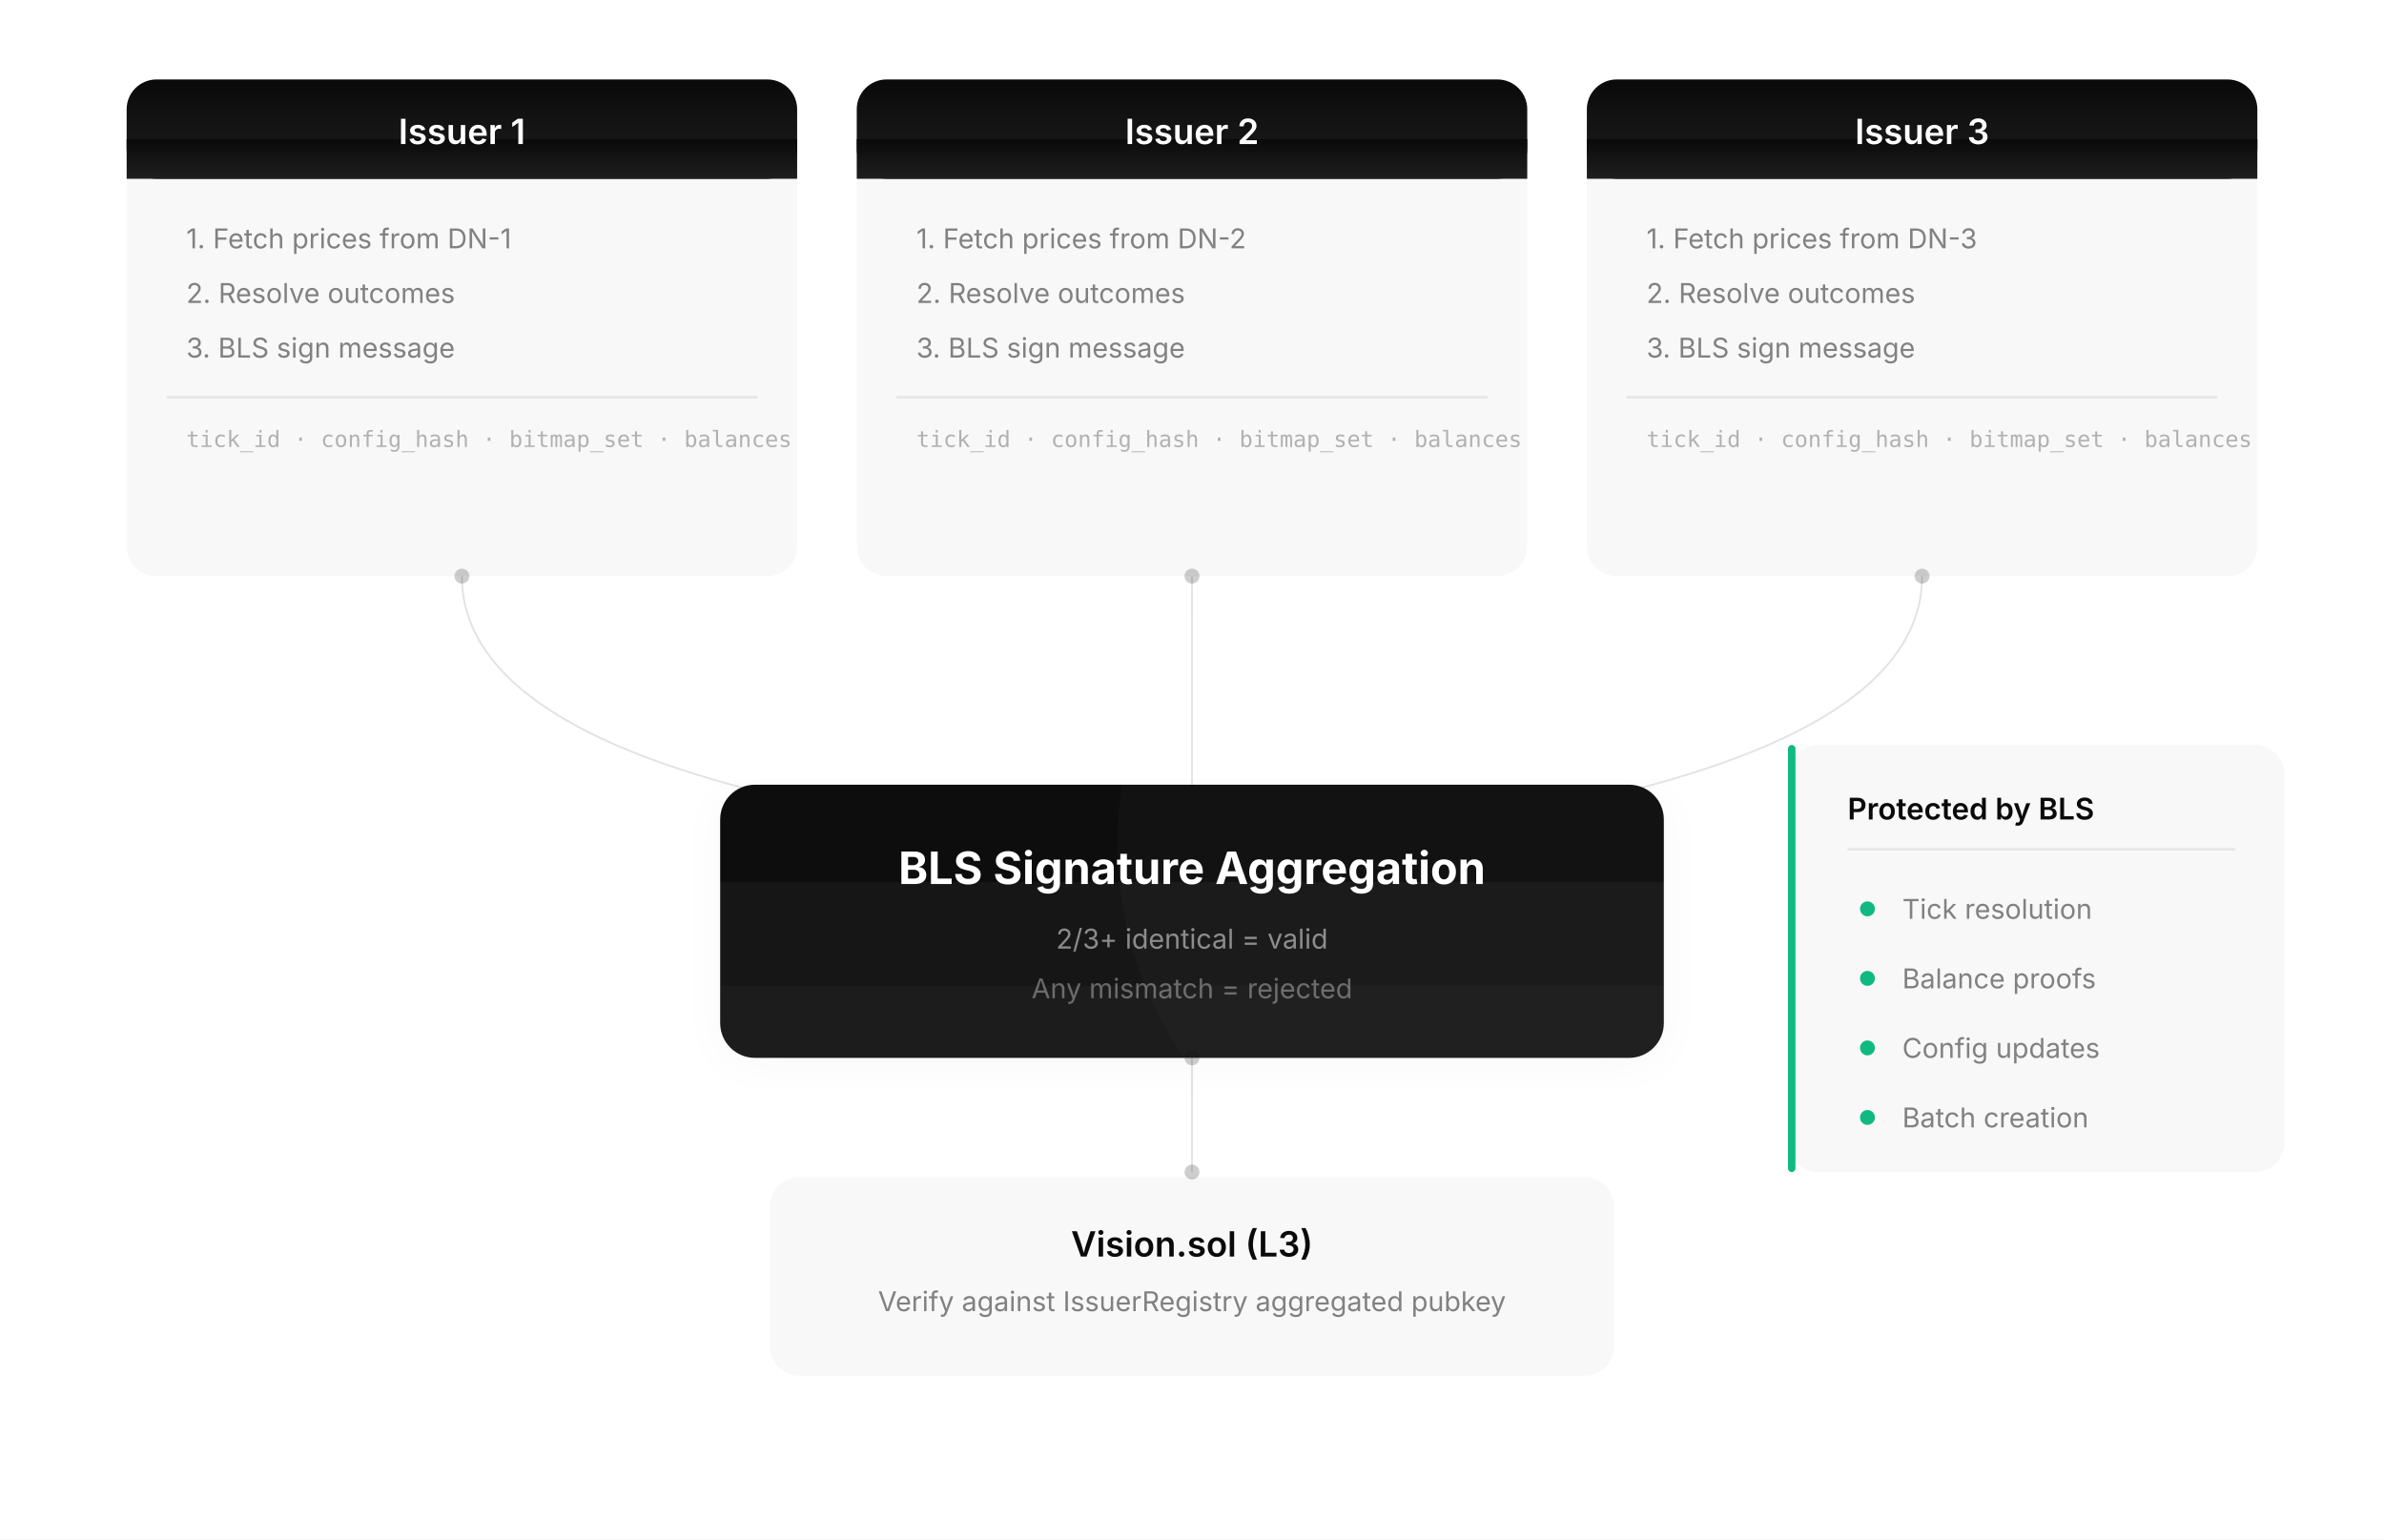
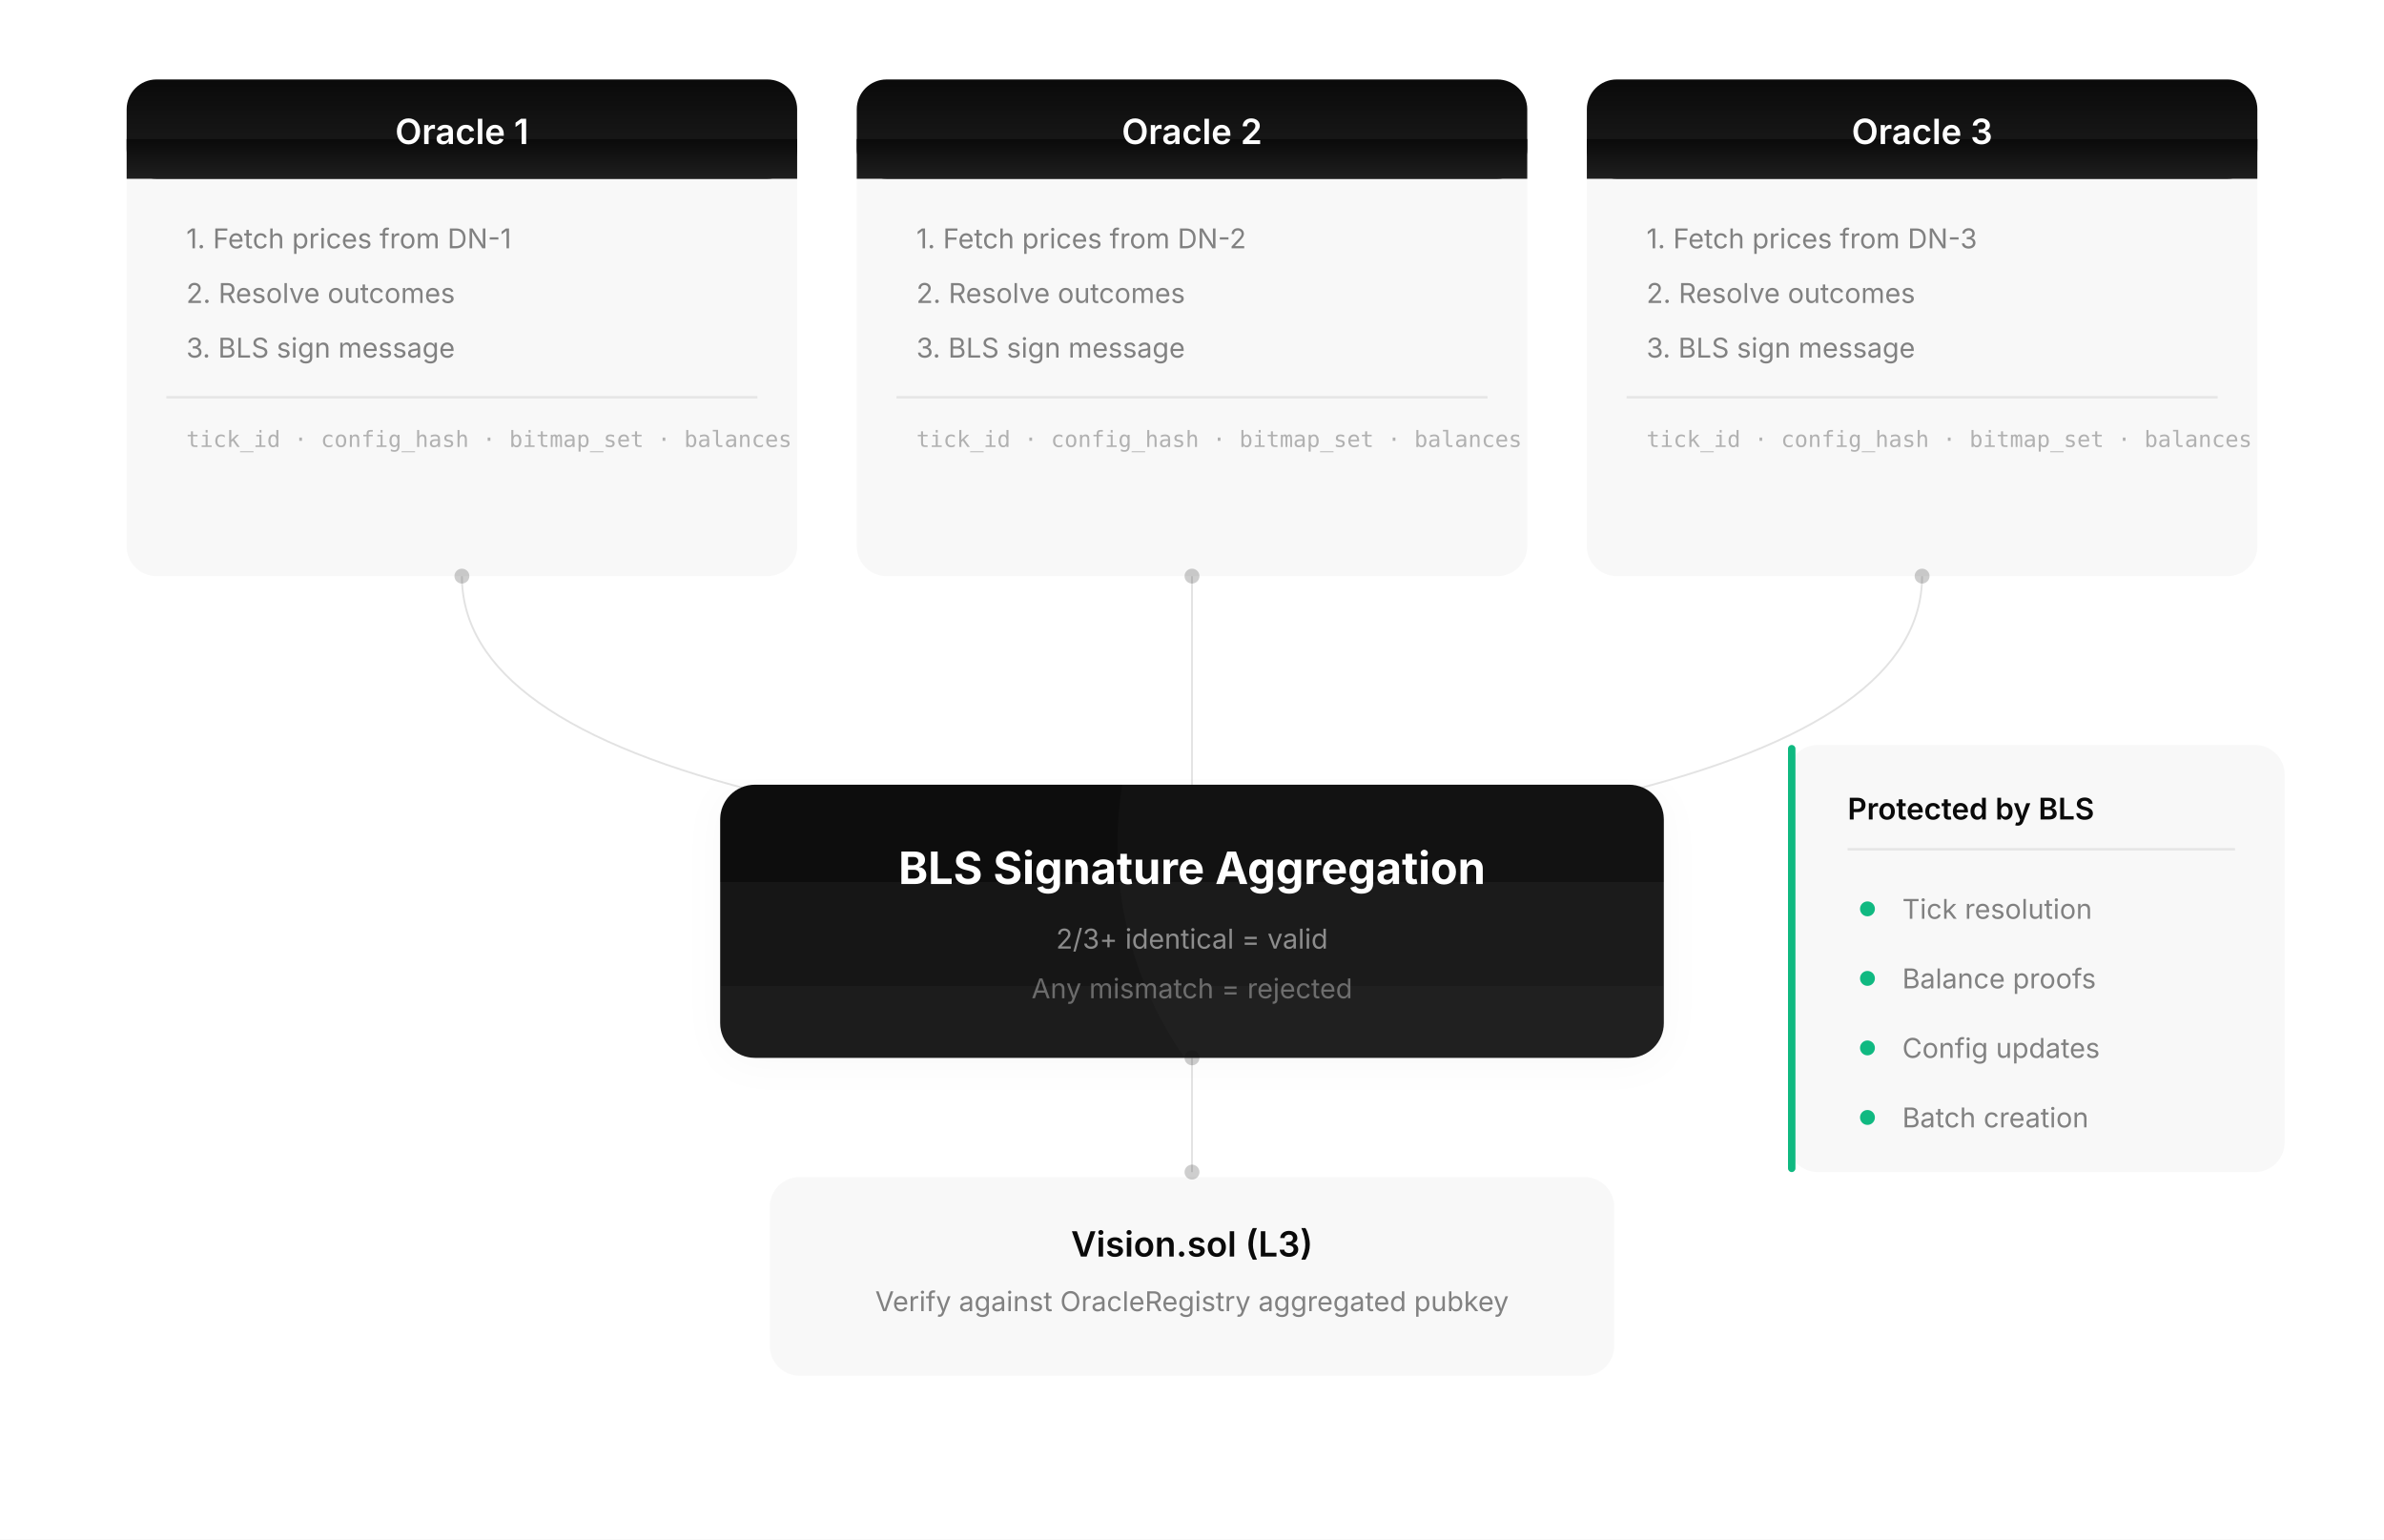
<svg xmlns="http://www.w3.org/2000/svg" viewBox="0 0 960 620" width="960" height="620" font-family="Inter, system-ui, -apple-system, sans-serif">
  <defs>
    <linearGradient id="darkGrad" x1="0" y1="0" x2="0" y2="1">
      <stop offset="0%" stop-color="#0A0A0A" />
      <stop offset="100%" stop-color="#1F1F1F" />
    </linearGradient>
    <filter id="shadow" x="-4%" y="-4%" width="108%" height="116%">
      <feDropShadow dx="0" dy="2" stdDeviation="8" flood-opacity="0.03" />
    </filter>
  </defs>
  <rect width="960" height="620" fill="#FFFFFF" />
  <rect x="51" y="32" width="270" height="200" rx="12" fill="#0A0A0A" opacity="0.03" filter="url(#shadow)" />
  <rect x="51" y="32" width="270" height="40" rx="12" fill="url(#darkGrad)" />
  <rect x="51" y="56" width="270" height="16" fill="url(#darkGrad)" />
-   <text x="186" y="58" text-anchor="middle" fill="white" font-size="14" font-weight="600">Issuer 1</text>
+   <text x="186" y="58" text-anchor="middle" fill="white" font-size="14" font-weight="600">Oracle 1</text>
  <text x="75" y="100" fill="#0A0A0A" font-size="11" opacity="0.5">1. Fetch prices from DN-1</text>
  <text x="75" y="122" fill="#0A0A0A" font-size="11" opacity="0.5">2. Resolve outcomes</text>
  <text x="75" y="144" fill="#0A0A0A" font-size="11" opacity="0.5">3. BLS sign message</text>
  <line x1="67" y1="160" x2="305" y2="160" stroke="#0A0A0A" opacity="0.08" stroke-width="1" />
  <text x="75" y="180" fill="#0A0A0A" font-size="9" font-family="JetBrains Mono, monospace" opacity="0.3">tick_id · config_hash · bitmap_set · balances</text>
  <rect x="345" y="32" width="270" height="200" rx="12" fill="#0A0A0A" opacity="0.03" filter="url(#shadow)" />
  <rect x="345" y="32" width="270" height="40" rx="12" fill="url(#darkGrad)" />
  <rect x="345" y="56" width="270" height="16" fill="url(#darkGrad)" />
-   <text x="480" y="58" text-anchor="middle" fill="white" font-size="14" font-weight="600">Issuer 2</text>
+   <text x="480" y="58" text-anchor="middle" fill="white" font-size="14" font-weight="600">Oracle 2</text>
  <text x="369" y="100" fill="#0A0A0A" font-size="11" opacity="0.5">1. Fetch prices from DN-2</text>
  <text x="369" y="122" fill="#0A0A0A" font-size="11" opacity="0.5">2. Resolve outcomes</text>
  <text x="369" y="144" fill="#0A0A0A" font-size="11" opacity="0.5">3. BLS sign message</text>
  <line x1="361" y1="160" x2="599" y2="160" stroke="#0A0A0A" opacity="0.08" stroke-width="1" />
  <text x="369" y="180" fill="#0A0A0A" font-size="9" font-family="JetBrains Mono, monospace" opacity="0.3">tick_id · config_hash · bitmap_set · balances</text>
  <rect x="639" y="32" width="270" height="200" rx="12" fill="#0A0A0A" opacity="0.03" filter="url(#shadow)" />
  <rect x="639" y="32" width="270" height="40" rx="12" fill="url(#darkGrad)" />
  <rect x="639" y="56" width="270" height="16" fill="url(#darkGrad)" />
-   <text x="774" y="58" text-anchor="middle" fill="white" font-size="14" font-weight="600">Issuer 3</text>
+   <text x="774" y="58" text-anchor="middle" fill="white" font-size="14" font-weight="600">Oracle 3</text>
  <text x="663" y="100" fill="#0A0A0A" font-size="11" opacity="0.5">1. Fetch prices from DN-3</text>
  <text x="663" y="122" fill="#0A0A0A" font-size="11" opacity="0.5">2. Resolve outcomes</text>
  <text x="663" y="144" fill="#0A0A0A" font-size="11" opacity="0.5">3. BLS sign message</text>
  <line x1="655" y1="160" x2="893" y2="160" stroke="#0A0A0A" opacity="0.08" stroke-width="1" />
  <text x="663" y="180" fill="#0A0A0A" font-size="9" font-family="JetBrains Mono, monospace" opacity="0.3">tick_id · config_hash · bitmap_set · balances</text>
  <path d="M 186 232 Q 186 290, 310 320" stroke="#0A0A0A" stroke-width="0.75" opacity="0.12" fill="none" />
  <circle cx="186" cy="232" r="3" fill="#0A0A0A" opacity="0.2" />
  <path d="M 480 232 Q 480 280, 480 316" stroke="#0A0A0A" stroke-width="0.75" opacity="0.12" fill="none" />
  <circle cx="480" cy="232" r="3" fill="#0A0A0A" opacity="0.2" />
  <path d="M 774 232 Q 774 290, 650 320" stroke="#0A0A0A" stroke-width="0.75" opacity="0.12" fill="none" />
  <circle cx="774" cy="232" r="3" fill="#0A0A0A" opacity="0.2" />
  <rect x="290" y="316" width="380" height="110" rx="14" fill="url(#darkGrad)" filter="url(#shadow)" />
  <circle cx="600" cy="340" r="150" fill="white" opacity="0.02" />
  <text x="480" y="356" text-anchor="middle" fill="white" font-size="18" font-weight="700">BLS Signature Aggregation</text>
  <text x="480" y="382" text-anchor="middle" fill="white" font-size="11" opacity="0.5">2/3+ identical = valid</text>
  <text x="480" y="402" text-anchor="middle" fill="white" font-size="11" opacity="0.35">Any mismatch = rejected</text>
  <path d="M 480 426 Q 480 456, 480 472" stroke="#0A0A0A" stroke-width="0.75" opacity="0.12" fill="none" />
  <circle cx="480" cy="426" r="3" fill="#0A0A0A" opacity="0.2" />
  <circle cx="480" cy="472" r="3" fill="#0A0A0A" opacity="0.2" />
  <rect x="310" y="474" width="340" height="80" rx="12" fill="#0A0A0A" opacity="0.03" filter="url(#shadow)" />
  <text x="480" y="506" text-anchor="middle" fill="#0A0A0A" font-size="14" font-weight="600">Vision.sol (L3)</text>
-   <text x="480" y="528" text-anchor="middle" fill="#0A0A0A" font-size="11" opacity="0.5">Verify against IssuerRegistry aggregated pubkey</text>
+   <text x="480" y="528" text-anchor="middle" fill="#0A0A0A" font-size="11" opacity="0.5">Verify against OracleRegistry aggregated pubkey</text>
  <rect x="720" y="300" width="200" height="172" rx="12" fill="#0A0A0A" opacity="0.03" filter="url(#shadow)" />
  <rect x="720" y="300" width="3" height="172" rx="1.5" fill="#10B981" />
  <text x="744" y="330" fill="#0A0A0A" font-size="12" font-weight="600">Protected by BLS</text>
  <line x1="744" y1="342" x2="900" y2="342" stroke="#0A0A0A" opacity="0.08" stroke-width="1" />
  <circle cx="752" cy="366" r="3" fill="#10B981" />
  <text x="766" y="370" fill="#0A0A0A" font-size="11" opacity="0.5">Tick resolution</text>
  <circle cx="752" cy="394" r="3" fill="#10B981" />
  <text x="766" y="398" fill="#0A0A0A" font-size="11" opacity="0.5">Balance proofs</text>
  <circle cx="752" cy="422" r="3" fill="#10B981" />
  <text x="766" y="426" fill="#0A0A0A" font-size="11" opacity="0.5">Config updates</text>
  <circle cx="752" cy="450" r="3" fill="#10B981" />
  <text x="766" y="454" fill="#0A0A0A" font-size="11" opacity="0.5">Batch creation</text>
</svg>
